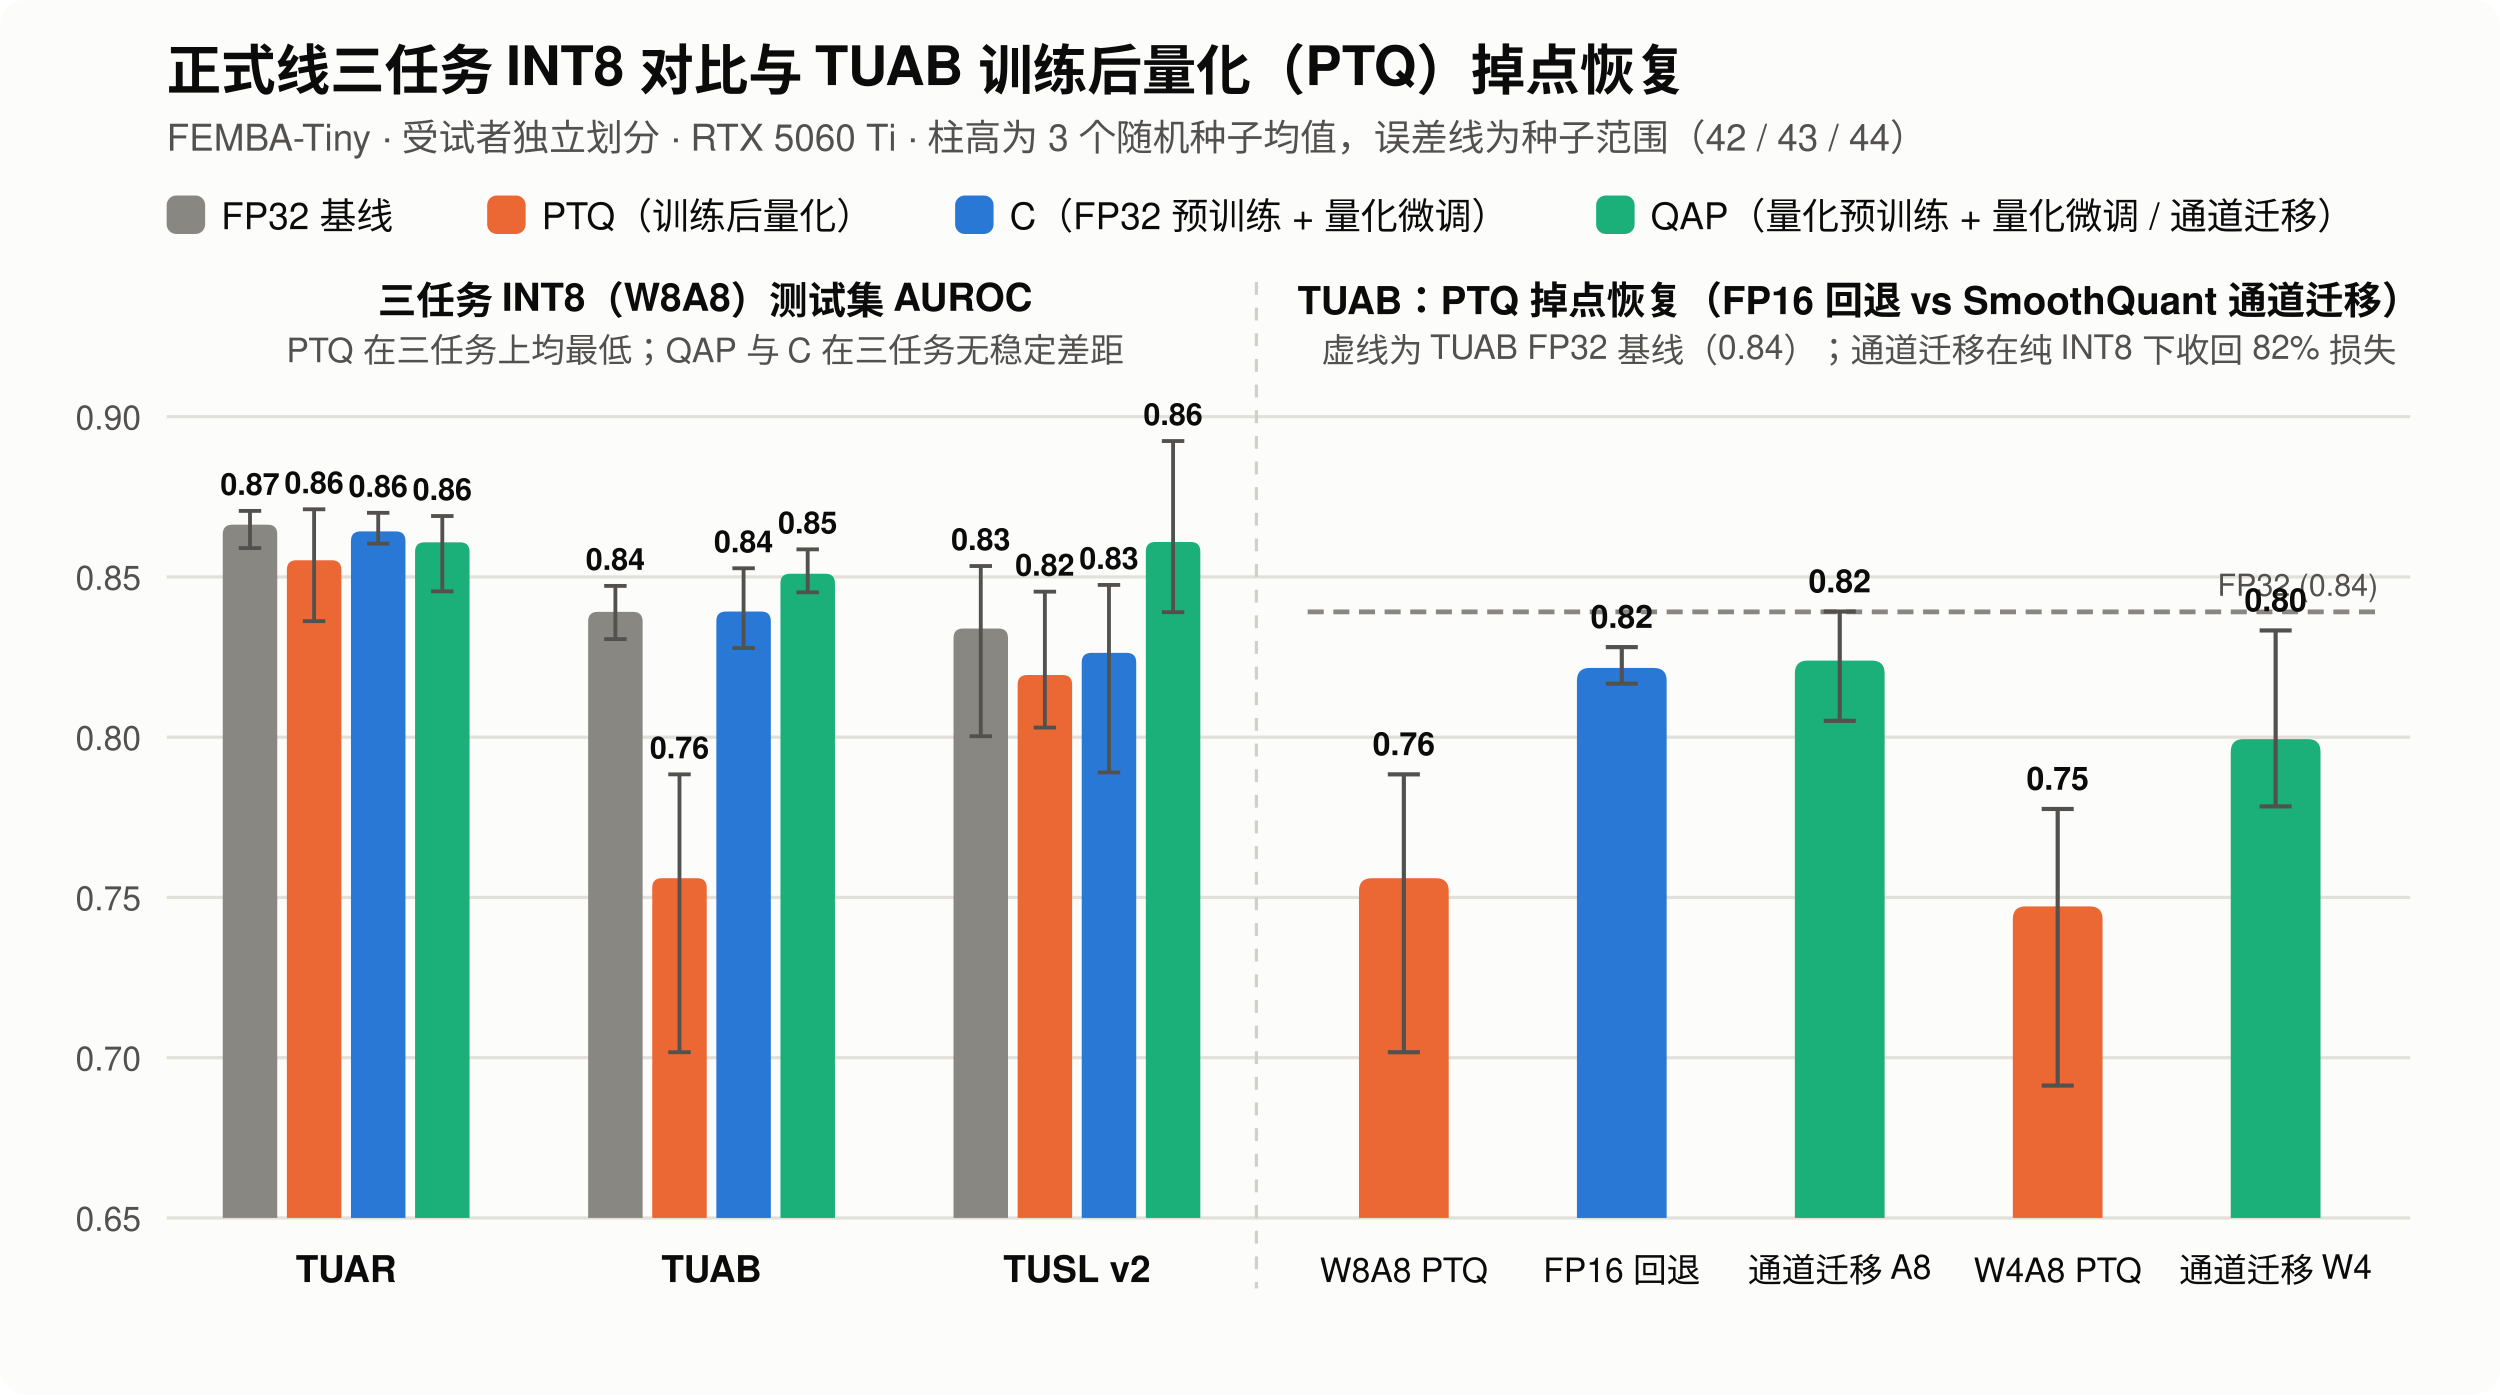
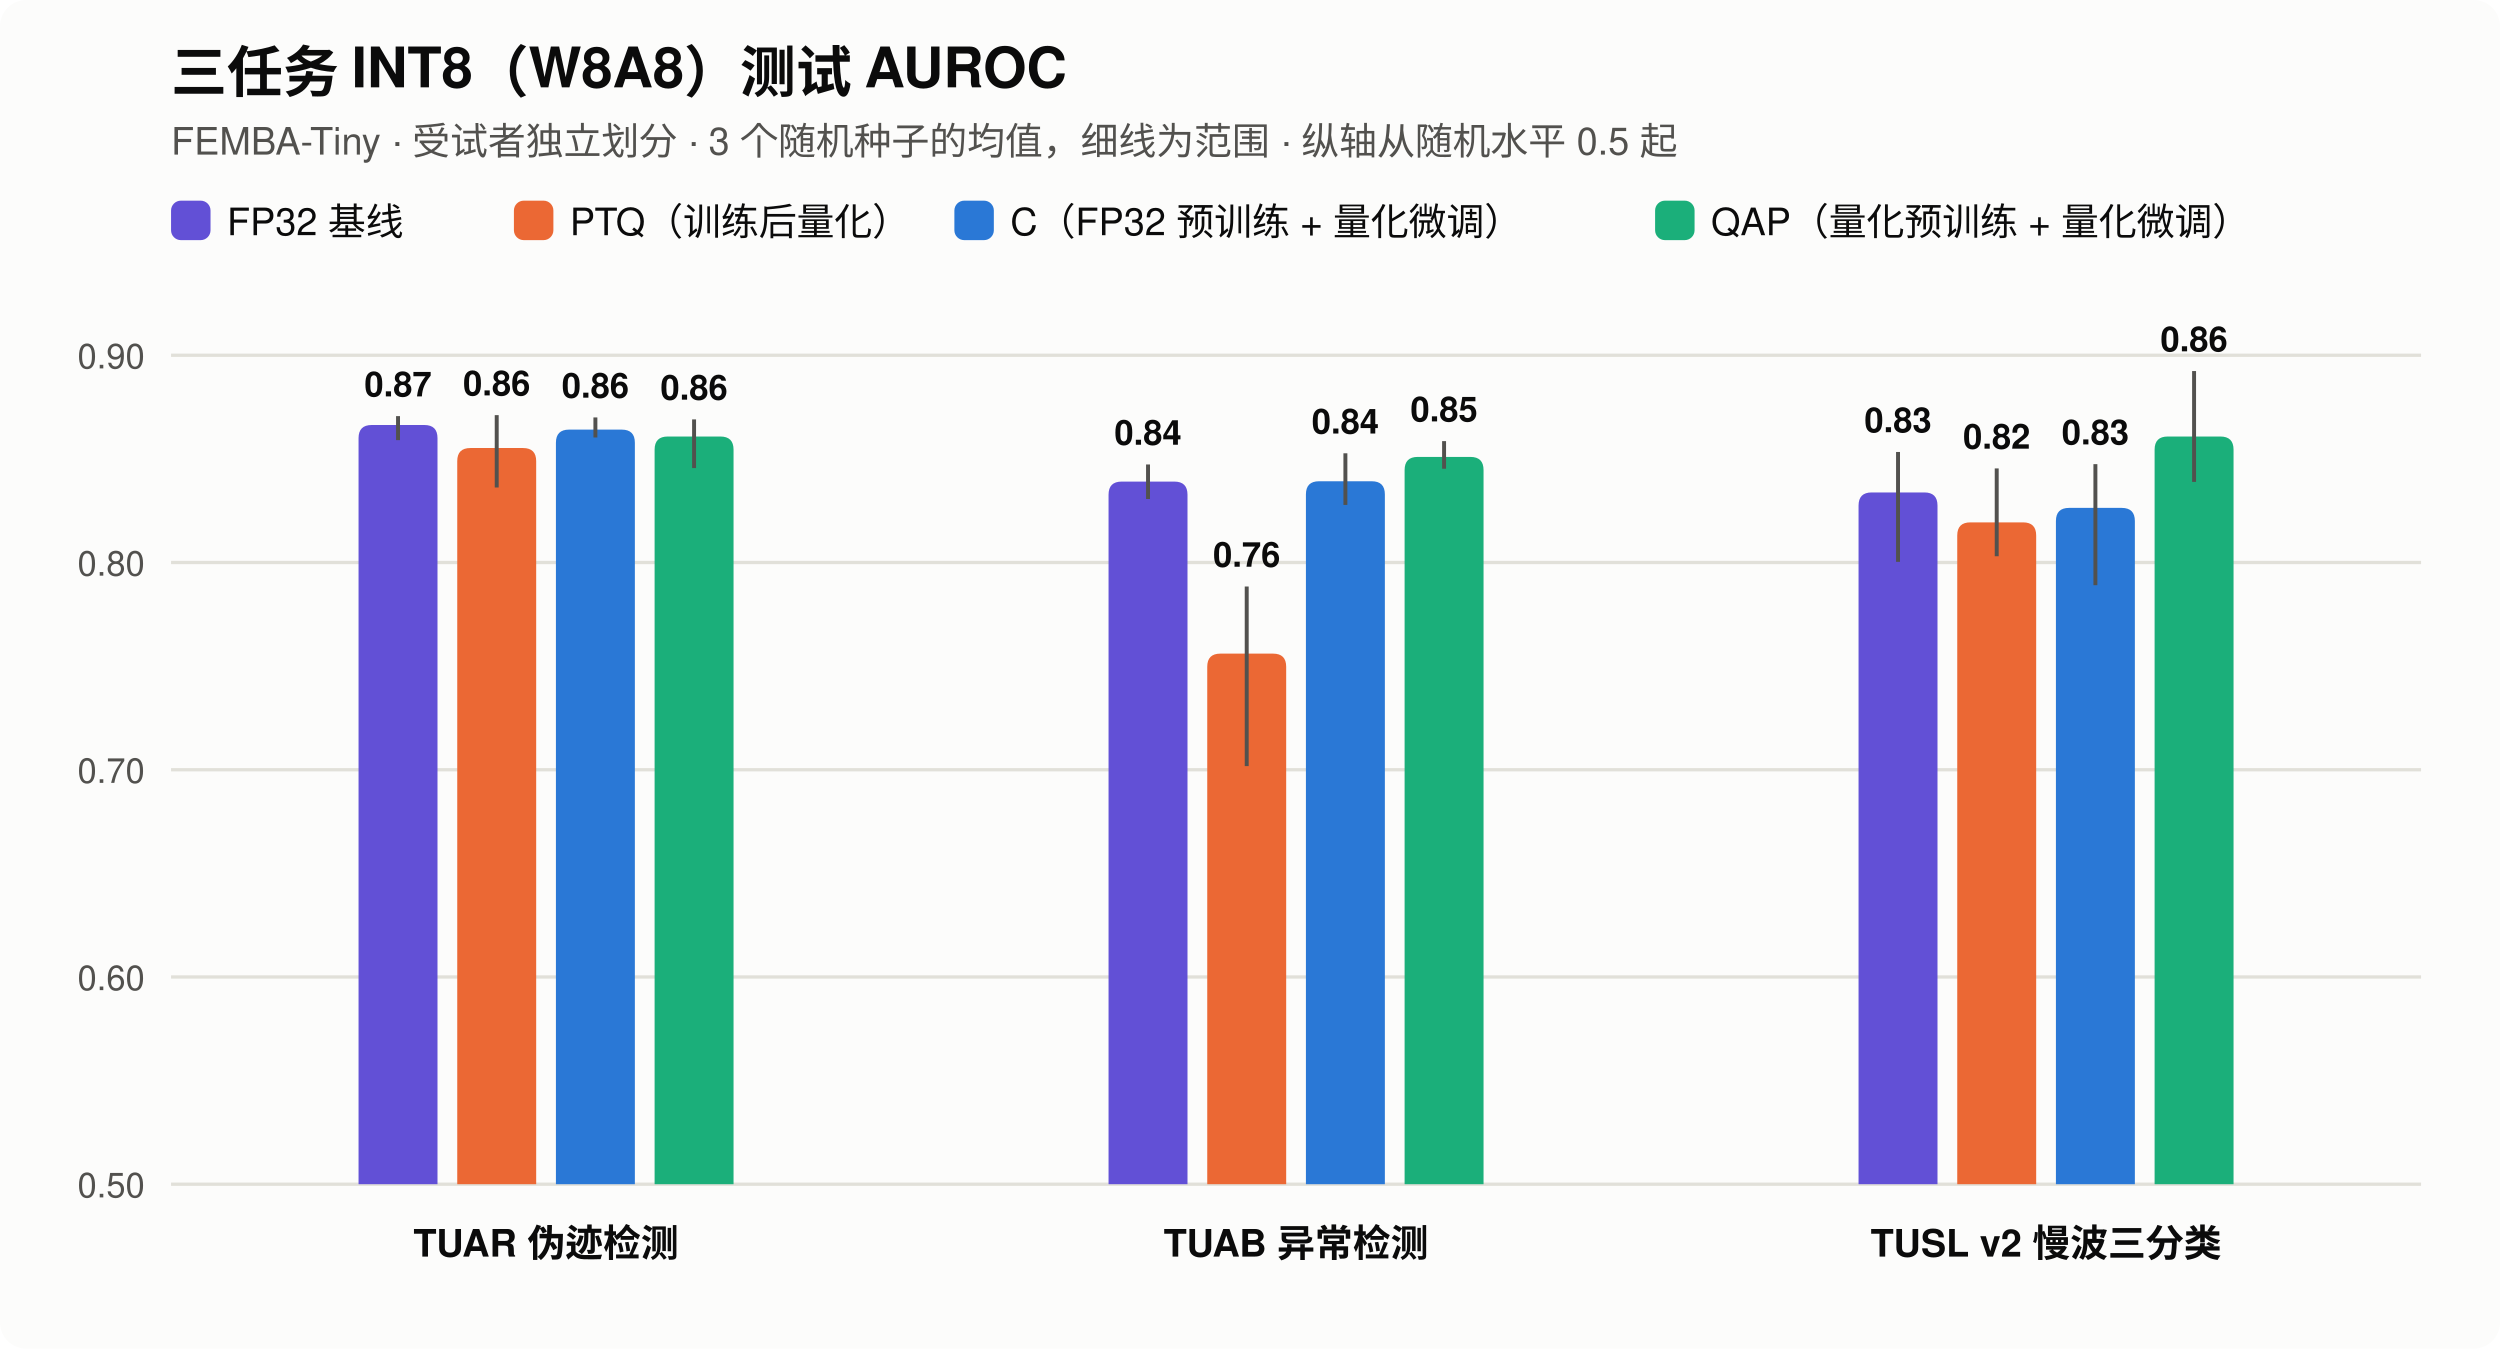
- <svg xmlns="http://www.w3.org/2000/svg" viewBox="0 0 780 435" width="780" height="435" role="img">
-   <rect width="780" height="435" fill="#fcfcfb" rx="8" />
-   <text x="52" y="28" font-size="17" fill="#0b0b0b" font-weight="600" font-family="-apple-system, BlinkMacSystemFont, Segoe UI, Helvetica, Arial, sans-serif">正式线三任务 INT8 对比与 TUAB 训练后量化（PTQ）掉点恢复</text>
-   <text x="52" y="47" font-size="11.5" fill="#52514e" font-family="-apple-system, BlinkMacSystemFont, Segoe UI, Helvetica, Arial, sans-serif">FEMBA-Tiny · 受试者独立划分 · RTX 5060 Ti · 柱高为 3 个随机种子均值，误差线为种子范围（42 / 43 / 44）</text>
-   <rect x="52" y="61" width="12" height="12" rx="3" fill="#898781" />
-   <text x="69" y="71.5" font-size="11.5" fill="#0b0b0b" font-family="-apple-system, BlinkMacSystemFont, Segoe UI, Helvetica, Arial, sans-serif">FP32 基线</text>
-   <rect x="152" y="61" width="12" height="12" rx="3" fill="#eb6834" />
-   <text x="169" y="71.5" font-size="11.5" fill="#0b0b0b" font-family="-apple-system, BlinkMacSystemFont, Segoe UI, Helvetica, Arial, sans-serif">PTQ（训练后量化）</text>
-   <rect x="298" y="61" width="12" height="12" rx="3" fill="#2a78d6" />
-   <text x="315" y="71.5" font-size="11.5" fill="#0b0b0b" font-family="-apple-system, BlinkMacSystemFont, Segoe UI, Helvetica, Arial, sans-serif">C（FP32 预训练 + 量化微调）</text>
-   <rect x="498" y="61" width="12" height="12" rx="3" fill="#1baf7a" />
-   <text x="515" y="71.5" font-size="11.5" fill="#0b0b0b" font-family="-apple-system, BlinkMacSystemFont, Segoe UI, Helvetica, Arial, sans-serif">QAP（量化预训练 + 量化微调 / 通道迁移）</text>
-   <text x="220" y="98" font-size="12" fill="#0b0b0b" text-anchor="middle" font-weight="600" font-family="-apple-system, BlinkMacSystemFont, Segoe UI, Helvetica, Arial, sans-serif">三任务 INT8（W8A8）测试集 AUROC</text>
-   <text x="220" y="113" font-size="10.5" fill="#52514e" text-anchor="middle" font-family="-apple-system, BlinkMacSystemFont, Segoe UI, Helvetica, Arial, sans-serif">PTQ 在三任务上均最低；QAP 与 C 在三任务无稳定差距</text>
-   <text x="580" y="98" font-size="12" fill="#0b0b0b" text-anchor="middle" font-weight="600" font-family="-apple-system, BlinkMacSystemFont, Segoe UI, Helvetica, Arial, sans-serif">TUAB：PTQ 掉点恢复（FP16 回退 vs SmoothQuant 通道迁移）</text>
-   <text x="580" y="113" font-size="10.5" fill="#52514e" text-anchor="middle" font-family="-apple-system, BlinkMacSystemFont, Segoe UI, Helvetica, Arial, sans-serif">虚线为 TUAB FP32 基线（0.84）；通道迁移在纯 INT8 下收回 82% 损失</text>
-   <line x1="52" y1="380.0" x2="752" y2="380.0" stroke="#e1e0d9" stroke-width="1" />
-   <text x="44" y="384.0" font-size="10.5" fill="#52514e" text-anchor="end" font-family="-apple-system, BlinkMacSystemFont, Segoe UI, Helvetica, Arial, sans-serif">0.65</text>
-   <line x1="52" y1="330.0" x2="752" y2="330.0" stroke="#e1e0d9" stroke-width="1" />
-   <text x="44" y="334.0" font-size="10.5" fill="#52514e" text-anchor="end" font-family="-apple-system, BlinkMacSystemFont, Segoe UI, Helvetica, Arial, sans-serif">0.70</text>
-   <line x1="52" y1="280.0" x2="752" y2="280.0" stroke="#e1e0d9" stroke-width="1" />
-   <text x="44" y="284.0" font-size="10.5" fill="#52514e" text-anchor="end" font-family="-apple-system, BlinkMacSystemFont, Segoe UI, Helvetica, Arial, sans-serif">0.75</text>
-   <line x1="52" y1="230.0" x2="752" y2="230.0" stroke="#e1e0d9" stroke-width="1" />
-   <text x="44" y="234.0" font-size="10.5" fill="#52514e" text-anchor="end" font-family="-apple-system, BlinkMacSystemFont, Segoe UI, Helvetica, Arial, sans-serif">0.80</text>
-   <line x1="52" y1="180.0" x2="752" y2="180.0" stroke="#e1e0d9" stroke-width="1" />
-   <text x="44" y="184.0" font-size="10.5" fill="#52514e" text-anchor="end" font-family="-apple-system, BlinkMacSystemFont, Segoe UI, Helvetica, Arial, sans-serif">0.85</text>
-   <line x1="52" y1="130.0" x2="752" y2="130.0" stroke="#e1e0d9" stroke-width="1" />
-   <text x="44" y="134.0" font-size="10.5" fill="#52514e" text-anchor="end" font-family="-apple-system, BlinkMacSystemFont, Segoe UI, Helvetica, Arial, sans-serif">0.90</text>
-   <line x1="392" y1="88" x2="392" y2="402" stroke="#d0cfc8" stroke-width="1" stroke-dasharray="4 4" />
-   <path d="M69.5,380.0 V166.7 Q69.5,163.7 72.5,163.7 H83.5 Q86.5,163.7 86.5,166.7 V380.0 Z" fill="#898781" />
-   <line x1="74.5" y1="159.4" x2="81.5" y2="159.4" stroke="#52514e" stroke-width="1.2" />
-   <line x1="74.5" y1="171.0" x2="81.5" y2="171.0" stroke="#52514e" stroke-width="1.2" />
-   <line x1="78.0" y1="159.4" x2="78.0" y2="171.0" stroke="#52514e" stroke-width="1.2" />
-   <text x="78.0" y="154.4" font-size="9.5" fill="#0b0b0b" text-anchor="middle" font-weight="600" font-family="-apple-system, BlinkMacSystemFont, Segoe UI, Helvetica, Arial, sans-serif">0.87</text>
-   <path d="M89.5,380.0 V177.8 Q89.5,174.8 92.5,174.8 H103.5 Q106.5,174.8 106.5,177.8 V380.0 Z" fill="#eb6834" />
-   <line x1="94.5" y1="158.9" x2="101.5" y2="158.9" stroke="#52514e" stroke-width="1.2" />
-   <line x1="94.5" y1="193.8" x2="101.5" y2="193.8" stroke="#52514e" stroke-width="1.2" />
-   <line x1="98.0" y1="158.9" x2="98.0" y2="193.8" stroke="#52514e" stroke-width="1.2" />
-   <text x="98.0" y="153.9" font-size="9.5" fill="#0b0b0b" text-anchor="middle" font-weight="600" font-family="-apple-system, BlinkMacSystemFont, Segoe UI, Helvetica, Arial, sans-serif">0.86</text>
-   <path d="M109.5,380.0 V168.8 Q109.5,165.8 112.5,165.8 H123.5 Q126.5,165.8 126.5,168.8 V380.0 Z" fill="#2a78d6" />
-   <line x1="114.5" y1="160.0" x2="121.5" y2="160.0" stroke="#52514e" stroke-width="1.2" />
-   <line x1="114.5" y1="169.6" x2="121.5" y2="169.6" stroke="#52514e" stroke-width="1.2" />
-   <line x1="118.0" y1="160.0" x2="118.0" y2="169.6" stroke="#52514e" stroke-width="1.2" />
-   <text x="118.0" y="155.0" font-size="9.5" fill="#0b0b0b" text-anchor="middle" font-weight="600" font-family="-apple-system, BlinkMacSystemFont, Segoe UI, Helvetica, Arial, sans-serif">0.86</text>
-   <path d="M129.5,380.0 V172.2 Q129.5,169.2 132.5,169.2 H143.5 Q146.5,169.2 146.5,172.2 V380.0 Z" fill="#1baf7a" />
-   <line x1="134.5" y1="161.0" x2="141.5" y2="161.0" stroke="#52514e" stroke-width="1.2" />
-   <line x1="134.5" y1="184.5" x2="141.5" y2="184.5" stroke="#52514e" stroke-width="1.2" />
-   <line x1="138.0" y1="161.0" x2="138.0" y2="184.5" stroke="#52514e" stroke-width="1.2" />
-   <text x="138.0" y="156.0" font-size="9.5" fill="#0b0b0b" text-anchor="middle" font-weight="600" font-family="-apple-system, BlinkMacSystemFont, Segoe UI, Helvetica, Arial, sans-serif">0.86</text>
-   <text x="108.0" y="400" font-size="11.5" fill="#0b0b0b" text-anchor="middle" font-weight="600" font-family="-apple-system, BlinkMacSystemFont, Segoe UI, Helvetica, Arial, sans-serif">TUAR</text>
-   <path d="M183.5,380.0 V193.9 Q183.5,190.9 186.5,190.9 H197.5 Q200.5,190.9 200.5,193.9 V380.0 Z" fill="#898781" />
-   <line x1="188.5" y1="182.8" x2="195.5" y2="182.8" stroke="#52514e" stroke-width="1.2" />
-   <line x1="188.5" y1="199.4" x2="195.5" y2="199.4" stroke="#52514e" stroke-width="1.2" />
-   <line x1="192.0" y1="182.8" x2="192.0" y2="199.4" stroke="#52514e" stroke-width="1.2" />
-   <text x="192.0" y="177.8" font-size="9.5" fill="#0b0b0b" text-anchor="middle" font-weight="600" font-family="-apple-system, BlinkMacSystemFont, Segoe UI, Helvetica, Arial, sans-serif">0.84</text>
-   <path d="M203.5,380.0 V277.0 Q203.5,274.0 206.5,274.0 H217.5 Q220.5,274.0 220.5,277.0 V380.0 Z" fill="#eb6834" />
-   <line x1="208.5" y1="241.6" x2="215.5" y2="241.6" stroke="#52514e" stroke-width="1.2" />
-   <line x1="208.5" y1="328.3" x2="215.5" y2="328.3" stroke="#52514e" stroke-width="1.2" />
-   <line x1="212.0" y1="241.6" x2="212.0" y2="328.3" stroke="#52514e" stroke-width="1.2" />
-   <text x="212.0" y="236.6" font-size="9.5" fill="#0b0b0b" text-anchor="middle" font-weight="600" font-family="-apple-system, BlinkMacSystemFont, Segoe UI, Helvetica, Arial, sans-serif">0.76</text>
-   <path d="M223.5,380.0 V193.8 Q223.5,190.8 226.5,190.8 H237.5 Q240.5,190.8 240.5,193.8 V380.0 Z" fill="#2a78d6" />
-   <line x1="228.5" y1="177.3" x2="235.5" y2="177.3" stroke="#52514e" stroke-width="1.2" />
-   <line x1="228.5" y1="202.2" x2="235.5" y2="202.2" stroke="#52514e" stroke-width="1.2" />
-   <line x1="232.0" y1="177.3" x2="232.0" y2="202.2" stroke="#52514e" stroke-width="1.2" />
-   <text x="232.0" y="172.3" font-size="9.5" fill="#0b0b0b" text-anchor="middle" font-weight="600" font-family="-apple-system, BlinkMacSystemFont, Segoe UI, Helvetica, Arial, sans-serif">0.84</text>
-   <path d="M243.5,380.0 V182.0 Q243.5,179.0 246.5,179.0 H257.5 Q260.5,179.0 260.5,182.0 V380.0 Z" fill="#1baf7a" />
-   <line x1="248.5" y1="171.4" x2="255.5" y2="171.4" stroke="#52514e" stroke-width="1.2" />
-   <line x1="248.5" y1="184.8" x2="255.5" y2="184.8" stroke="#52514e" stroke-width="1.2" />
-   <line x1="252.0" y1="171.4" x2="252.0" y2="184.8" stroke="#52514e" stroke-width="1.2" />
-   <text x="252.0" y="166.4" font-size="9.5" fill="#0b0b0b" text-anchor="middle" font-weight="600" font-family="-apple-system, BlinkMacSystemFont, Segoe UI, Helvetica, Arial, sans-serif">0.85</text>
-   <text x="222.0" y="400" font-size="11.5" fill="#0b0b0b" text-anchor="middle" font-weight="600" font-family="-apple-system, BlinkMacSystemFont, Segoe UI, Helvetica, Arial, sans-serif">TUAB</text>
-   <path d="M297.5,380.0 V199.1 Q297.5,196.1 300.5,196.1 H311.5 Q314.5,196.1 314.5,199.1 V380.0 Z" fill="#898781" />
-   <line x1="302.5" y1="176.6" x2="309.5" y2="176.6" stroke="#52514e" stroke-width="1.2" />
-   <line x1="302.5" y1="229.7" x2="309.5" y2="229.7" stroke="#52514e" stroke-width="1.2" />
-   <line x1="306.0" y1="176.6" x2="306.0" y2="229.7" stroke="#52514e" stroke-width="1.2" />
-   <text x="306.0" y="171.6" font-size="9.5" fill="#0b0b0b" text-anchor="middle" font-weight="600" font-family="-apple-system, BlinkMacSystemFont, Segoe UI, Helvetica, Arial, sans-serif">0.83</text>
-   <path d="M317.5,380.0 V213.6 Q317.5,210.6 320.5,210.6 H331.5 Q334.5,210.6 334.5,213.6 V380.0 Z" fill="#eb6834" />
-   <line x1="322.5" y1="184.6" x2="329.5" y2="184.6" stroke="#52514e" stroke-width="1.2" />
-   <line x1="322.5" y1="227.0" x2="329.5" y2="227.0" stroke="#52514e" stroke-width="1.2" />
-   <line x1="326.0" y1="184.6" x2="326.0" y2="227.0" stroke="#52514e" stroke-width="1.2" />
-   <text x="326.0" y="179.6" font-size="9.5" fill="#0b0b0b" text-anchor="middle" font-weight="600" font-family="-apple-system, BlinkMacSystemFont, Segoe UI, Helvetica, Arial, sans-serif">0.82</text>
-   <path d="M337.5,380.0 V206.7 Q337.5,203.7 340.5,203.7 H351.5 Q354.5,203.7 354.5,206.7 V380.0 Z" fill="#2a78d6" />
-   <line x1="342.5" y1="182.5" x2="349.5" y2="182.5" stroke="#52514e" stroke-width="1.2" />
-   <line x1="342.5" y1="241.0" x2="349.5" y2="241.0" stroke="#52514e" stroke-width="1.2" />
-   <line x1="346.0" y1="182.5" x2="346.0" y2="241.0" stroke="#52514e" stroke-width="1.2" />
-   <text x="346.0" y="177.5" font-size="9.5" fill="#0b0b0b" text-anchor="middle" font-weight="600" font-family="-apple-system, BlinkMacSystemFont, Segoe UI, Helvetica, Arial, sans-serif">0.83</text>
-   <path d="M357.5,380.0 V172.1 Q357.5,169.1 360.5,169.1 H371.5 Q374.5,169.1 374.5,172.1 V380.0 Z" fill="#1baf7a" />
-   <line x1="362.5" y1="137.6" x2="369.5" y2="137.6" stroke="#52514e" stroke-width="1.2" />
-   <line x1="362.5" y1="191.0" x2="369.5" y2="191.0" stroke="#52514e" stroke-width="1.2" />
-   <line x1="366.0" y1="137.6" x2="366.0" y2="191.0" stroke="#52514e" stroke-width="1.2" />
-   <text x="366.0" y="132.6" font-size="9.5" fill="#0b0b0b" text-anchor="middle" font-weight="600" font-family="-apple-system, BlinkMacSystemFont, Segoe UI, Helvetica, Arial, sans-serif">0.86</text>
-   <text x="336.0" y="400" font-size="11.5" fill="#0b0b0b" text-anchor="middle" font-weight="600" font-family="-apple-system, BlinkMacSystemFont, Segoe UI, Helvetica, Arial, sans-serif">TUSL v2</text>
-   <line x1="408" y1="190.9" x2="744" y2="190.9" stroke="#898781" stroke-width="1.5" stroke-dasharray="5 3" />
-   <text x="742" y="185.9" font-size="9.5" fill="#52514e" text-anchor="end" font-family="-apple-system, BlinkMacSystemFont, Segoe UI, Helvetica, Arial, sans-serif">FP32 (0.84)</text>
-   <path d="M424.0,380.0 V278.0 Q424.0,274.0 428.0,274.0 H448.0 Q452.0,274.0 452.0,278.0 V380.0 Z" fill="#eb6834" />
-   <line x1="433.0" y1="241.6" x2="443.0" y2="241.6" stroke="#52514e" stroke-width="1.3" />
-   <line x1="433.0" y1="328.3" x2="443.0" y2="328.3" stroke="#52514e" stroke-width="1.3" />
-   <line x1="438.0" y1="241.6" x2="438.0" y2="328.3" stroke="#52514e" stroke-width="1.3" />
-   <text x="438.0" y="235.6" font-size="10" fill="#0b0b0b" text-anchor="middle" font-weight="600" font-family="-apple-system, BlinkMacSystemFont, Segoe UI, Helvetica, Arial, sans-serif">0.76</text>
-   <text x="438.0" y="400" font-size="10.5" fill="#0b0b0b" text-anchor="middle" font-weight="500" font-family="-apple-system, BlinkMacSystemFont, Segoe UI, Helvetica, Arial, sans-serif">W8A8 PTQ</text>
-   <path d="M492.0,380.0 V212.4 Q492.0,208.4 496.0,208.4 H516.0 Q520.0,208.4 520.0,212.4 V380.0 Z" fill="#2a78d6" />
-   <line x1="501.0" y1="201.9" x2="511.0" y2="201.9" stroke="#52514e" stroke-width="1.3" />
-   <line x1="501.0" y1="213.3" x2="511.0" y2="213.3" stroke="#52514e" stroke-width="1.3" />
-   <line x1="506.0" y1="201.9" x2="506.0" y2="213.3" stroke="#52514e" stroke-width="1.3" />
-   <text x="506.0" y="195.9" font-size="10" fill="#0b0b0b" text-anchor="middle" font-weight="600" font-family="-apple-system, BlinkMacSystemFont, Segoe UI, Helvetica, Arial, sans-serif">0.82</text>
-   <text x="506.0" y="400" font-size="10.5" fill="#0b0b0b" text-anchor="middle" font-weight="500" font-family="-apple-system, BlinkMacSystemFont, Segoe UI, Helvetica, Arial, sans-serif">FP16 回退</text>
-   <path d="M560.0,380.0 V210.1 Q560.0,206.1 564.0,206.1 H584.0 Q588.0,206.1 588.0,210.1 V380.0 Z" fill="#1baf7a" />
-   <line x1="569.0" y1="190.8" x2="579.0" y2="190.8" stroke="#52514e" stroke-width="1.3" />
-   <line x1="569.0" y1="224.9" x2="579.0" y2="224.9" stroke="#52514e" stroke-width="1.3" />
-   <line x1="574.0" y1="190.8" x2="574.0" y2="224.9" stroke="#52514e" stroke-width="1.3" />
-   <text x="574.0" y="184.8" font-size="10" fill="#0b0b0b" text-anchor="middle" font-weight="600" font-family="-apple-system, BlinkMacSystemFont, Segoe UI, Helvetica, Arial, sans-serif">0.82</text>
-   <text x="574.0" y="400" font-size="10.5" fill="#0b0b0b" text-anchor="middle" font-weight="500" font-family="-apple-system, BlinkMacSystemFont, Segoe UI, Helvetica, Arial, sans-serif">通道迁移 A8</text>
-   <path d="M628.0,380.0 V286.8 Q628.0,282.8 632.0,282.8 H652.0 Q656.0,282.8 656.0,286.8 V380.0 Z" fill="#eb6834" />
-   <line x1="637.0" y1="252.4" x2="647.0" y2="252.4" stroke="#52514e" stroke-width="1.3" />
-   <line x1="637.0" y1="338.7" x2="647.0" y2="338.7" stroke="#52514e" stroke-width="1.3" />
-   <line x1="642.0" y1="252.4" x2="642.0" y2="338.7" stroke="#52514e" stroke-width="1.3" />
-   <text x="642.0" y="246.4" font-size="10" fill="#0b0b0b" text-anchor="middle" font-weight="600" font-family="-apple-system, BlinkMacSystemFont, Segoe UI, Helvetica, Arial, sans-serif">0.75</text>
-   <text x="642.0" y="400" font-size="10.5" fill="#0b0b0b" text-anchor="middle" font-weight="500" font-family="-apple-system, BlinkMacSystemFont, Segoe UI, Helvetica, Arial, sans-serif">W4A8 PTQ</text>
-   <path d="M696.0,380.0 V234.6 Q696.0,230.6 700.0,230.6 H720.0 Q724.0,230.6 724.0,234.6 V380.0 Z" fill="#1baf7a" />
-   <line x1="705.0" y1="196.7" x2="715.0" y2="196.7" stroke="#52514e" stroke-width="1.3" />
-   <line x1="705.0" y1="251.6" x2="715.0" y2="251.6" stroke="#52514e" stroke-width="1.3" />
-   <line x1="710.0" y1="196.7" x2="710.0" y2="251.6" stroke="#52514e" stroke-width="1.3" />
-   <text x="710.0" y="190.7" font-size="10" fill="#0b0b0b" text-anchor="middle" font-weight="600" font-family="-apple-system, BlinkMacSystemFont, Segoe UI, Helvetica, Arial, sans-serif">0.80</text>
-   <text x="710.0" y="400" font-size="10.5" fill="#0b0b0b" text-anchor="middle" font-weight="500" font-family="-apple-system, BlinkMacSystemFont, Segoe UI, Helvetica, Arial, sans-serif">通道迁移 W4</text>
+ <svg xmlns="http://www.w3.org/2000/svg" viewBox="0 0 760 410" width="760" height="410" role="img">
+   <rect width="760" height="410" fill="#fcfcfb" rx="8" />
+   <text x="52" y="28" font-size="17" fill="#0b0b0b" text-anchor="start" font-weight="600" font-family="-apple-system, BlinkMacSystemFont, Segoe UI, Helvetica, Arial, sans-serif">三任务 INT8（W8A8）测试 AUROC</text>
+   <text x="52" y="47" font-size="11.5" fill="#52514e" text-anchor="start" font-family="-apple-system, BlinkMacSystemFont, Segoe UI, Helvetica, Arial, sans-serif">FEMBA-Tiny · 受试者独立划分 · 3 个随机种子的均值，细线为范围 · 纵轴从随机水平 0.5 起</text>
+   <rect x="52" y="61" width="12" height="12" rx="3" fill="#6250d6" />
+   <text x="69" y="71.5" font-size="11.5" fill="#0b0b0b" text-anchor="start" font-family="-apple-system, BlinkMacSystemFont, Segoe UI, Helvetica, Arial, sans-serif">FP32 基线</text>
+   <rect x="156.23" y="61" width="12" height="12" rx="3" fill="#eb6834" />
+   <text x="173.23" y="71.5" font-size="11.5" fill="#0b0b0b" text-anchor="start" font-family="-apple-system, BlinkMacSystemFont, Segoe UI, Helvetica, Arial, sans-serif">PTQ（训练后量化）</text>
+   <rect x="290.13" y="61" width="12" height="12" rx="3" fill="#2a78d6" />
+   <text x="307.13" y="71.5" font-size="11.5" fill="#0b0b0b" text-anchor="start" font-family="-apple-system, BlinkMacSystemFont, Segoe UI, Helvetica, Arial, sans-serif">C（FP32 预训练 + 量化微调）</text>
+   <rect x="503.15" y="61" width="12" height="12" rx="3" fill="#1baf7a" />
+   <text x="520.15" y="71.5" font-size="11.5" fill="#0b0b0b" text-anchor="start" font-family="-apple-system, BlinkMacSystemFont, Segoe UI, Helvetica, Arial, sans-serif">QAP（量化预训练 + 量化微调）</text>
+   <line x1="52" y1="360.0" x2="736" y2="360.0" stroke="#e1e0d9" stroke-width="1" />
+   <text x="44" y="364.0" font-size="10.5" fill="#52514e" text-anchor="end" font-family="-apple-system, BlinkMacSystemFont, Segoe UI, Helvetica, Arial, sans-serif">0.50</text>
+   <line x1="52" y1="297.0" x2="736" y2="297.0" stroke="#e1e0d9" stroke-width="1" />
+   <text x="44" y="301.0" font-size="10.5" fill="#52514e" text-anchor="end" font-family="-apple-system, BlinkMacSystemFont, Segoe UI, Helvetica, Arial, sans-serif">0.60</text>
+   <line x1="52" y1="234.0" x2="736" y2="234.0" stroke="#e1e0d9" stroke-width="1" />
+   <text x="44" y="238.0" font-size="10.5" fill="#52514e" text-anchor="end" font-family="-apple-system, BlinkMacSystemFont, Segoe UI, Helvetica, Arial, sans-serif">0.70</text>
+   <line x1="52" y1="171.0" x2="736" y2="171.0" stroke="#e1e0d9" stroke-width="1" />
+   <text x="44" y="175.0" font-size="10.5" fill="#52514e" text-anchor="end" font-family="-apple-system, BlinkMacSystemFont, Segoe UI, Helvetica, Arial, sans-serif">0.80</text>
+   <line x1="52" y1="108.0" x2="736" y2="108.0" stroke="#e1e0d9" stroke-width="1" />
+   <text x="44" y="112.0" font-size="10.5" fill="#52514e" text-anchor="end" font-family="-apple-system, BlinkMacSystemFont, Segoe UI, Helvetica, Arial, sans-serif">0.90</text>
+   <path d="M109.0,360 V133.2 Q109.0,129.2 113.0,129.2 H129.0 Q133.0,129.2 133.0,133.2 V360 Z" fill="#6250d6" />
+   <line x1="121.0" y1="126.5" x2="121.0" y2="133.8" stroke="#52514e" stroke-width="1.2" />
+   <text x="121.0" y="120.5" font-size="10.5" fill="#0b0b0b" text-anchor="middle" font-weight="600" font-family="-apple-system, BlinkMacSystemFont, Segoe UI, Helvetica, Arial, sans-serif">0.87</text>
+   <path d="M139.0,360 V140.2 Q139.0,136.2 143.0,136.2 H159.0 Q163.0,136.2 163.0,140.2 V360 Z" fill="#eb6834" />
+   <line x1="151.0" y1="126.2" x2="151.0" y2="148.2" stroke="#52514e" stroke-width="1.2" />
+   <text x="151.0" y="120.2" font-size="10.5" fill="#0b0b0b" text-anchor="middle" font-weight="600" font-family="-apple-system, BlinkMacSystemFont, Segoe UI, Helvetica, Arial, sans-serif">0.86</text>
+   <path d="M169.0,360 V134.6 Q169.0,130.6 173.0,130.6 H189.0 Q193.0,130.6 193.0,134.6 V360 Z" fill="#2a78d6" />
+   <line x1="181.0" y1="126.9" x2="181.0" y2="133.0" stroke="#52514e" stroke-width="1.2" />
+   <text x="181.0" y="120.9" font-size="10.5" fill="#0b0b0b" text-anchor="middle" font-weight="600" font-family="-apple-system, BlinkMacSystemFont, Segoe UI, Helvetica, Arial, sans-serif">0.86</text>
+   <path d="M199.0,360 V136.7 Q199.0,132.7 203.0,132.7 H219.0 Q223.0,132.7 223.0,136.7 V360 Z" fill="#1baf7a" />
+   <line x1="211.0" y1="127.5" x2="211.0" y2="142.3" stroke="#52514e" stroke-width="1.2" />
+   <text x="211.0" y="121.5" font-size="10.5" fill="#0b0b0b" text-anchor="middle" font-weight="600" font-family="-apple-system, BlinkMacSystemFont, Segoe UI, Helvetica, Arial, sans-serif">0.86</text>
+   <text x="166.0" y="382" font-size="11.5" fill="#0b0b0b" text-anchor="middle" font-weight="600" font-family="-apple-system, BlinkMacSystemFont, Segoe UI, Helvetica, Arial, sans-serif">TUAR 伪迹检测</text>
+   <path d="M337.0,360 V150.4 Q337.0,146.4 341.0,146.4 H357.0 Q361.0,146.4 361.0,150.4 V360 Z" fill="#6250d6" />
+   <line x1="349.0" y1="141.2" x2="349.0" y2="151.7" stroke="#52514e" stroke-width="1.2" />
+   <text x="349.0" y="135.2" font-size="10.5" fill="#0b0b0b" text-anchor="middle" font-weight="600" font-family="-apple-system, BlinkMacSystemFont, Segoe UI, Helvetica, Arial, sans-serif">0.84</text>
+   <path d="M367.0,360 V202.7 Q367.0,198.7 371.0,198.7 H387.0 Q391.0,198.7 391.0,202.7 V360 Z" fill="#eb6834" />
+   <line x1="379.0" y1="178.3" x2="379.0" y2="232.9" stroke="#52514e" stroke-width="1.2" />
+   <text x="379.0" y="172.3" font-size="10.5" fill="#0b0b0b" text-anchor="middle" font-weight="600" font-family="-apple-system, BlinkMacSystemFont, Segoe UI, Helvetica, Arial, sans-serif">0.76</text>
+   <path d="M397.0,360 V150.3 Q397.0,146.3 401.0,146.3 H417.0 Q421.0,146.3 421.0,150.3 V360 Z" fill="#2a78d6" />
+   <line x1="409.0" y1="137.8" x2="409.0" y2="153.5" stroke="#52514e" stroke-width="1.2" />
+   <text x="409.0" y="131.8" font-size="10.5" fill="#0b0b0b" text-anchor="middle" font-weight="600" font-family="-apple-system, BlinkMacSystemFont, Segoe UI, Helvetica, Arial, sans-serif">0.84</text>
+   <path d="M427.0,360 V142.9 Q427.0,138.9 431.0,138.9 H447.0 Q451.0,138.9 451.0,142.9 V360 Z" fill="#1baf7a" />
+   <line x1="439.0" y1="134.1" x2="439.0" y2="142.5" stroke="#52514e" stroke-width="1.2" />
+   <text x="439.0" y="128.1" font-size="10.5" fill="#0b0b0b" text-anchor="middle" font-weight="600" font-family="-apple-system, BlinkMacSystemFont, Segoe UI, Helvetica, Arial, sans-serif">0.85</text>
+   <text x="394.0" y="382" font-size="11.5" fill="#0b0b0b" text-anchor="middle" font-weight="600" font-family="-apple-system, BlinkMacSystemFont, Segoe UI, Helvetica, Arial, sans-serif">TUAB 异常检测</text>
+   <path d="M565.0,360 V153.7 Q565.0,149.7 569.0,149.7 H585.0 Q589.0,149.7 589.0,153.7 V360 Z" fill="#6250d6" />
+   <line x1="577.0" y1="137.4" x2="577.0" y2="170.8" stroke="#52514e" stroke-width="1.2" />
+   <text x="577.0" y="131.4" font-size="10.5" fill="#0b0b0b" text-anchor="middle" font-weight="600" font-family="-apple-system, BlinkMacSystemFont, Segoe UI, Helvetica, Arial, sans-serif">0.83</text>
+   <path d="M595.0,360 V162.8 Q595.0,158.8 599.0,158.8 H615.0 Q619.0,158.8 619.0,162.8 V360 Z" fill="#eb6834" />
+   <line x1="607.0" y1="142.4" x2="607.0" y2="169.1" stroke="#52514e" stroke-width="1.2" />
+   <text x="607.0" y="136.4" font-size="10.5" fill="#0b0b0b" text-anchor="middle" font-weight="600" font-family="-apple-system, BlinkMacSystemFont, Segoe UI, Helvetica, Arial, sans-serif">0.82</text>
+   <path d="M625.0,360 V158.4 Q625.0,154.4 629.0,154.4 H645.0 Q649.0,154.4 649.0,158.4 V360 Z" fill="#2a78d6" />
+   <line x1="637.0" y1="141.1" x2="637.0" y2="177.9" stroke="#52514e" stroke-width="1.2" />
+   <text x="637.0" y="135.1" font-size="10.5" fill="#0b0b0b" text-anchor="middle" font-weight="600" font-family="-apple-system, BlinkMacSystemFont, Segoe UI, Helvetica, Arial, sans-serif">0.83</text>
+   <path d="M655.0,360 V136.7 Q655.0,132.7 659.0,132.7 H675.0 Q679.0,132.7 679.0,136.7 V360 Z" fill="#1baf7a" />
+   <line x1="667.0" y1="112.8" x2="667.0" y2="146.5" stroke="#52514e" stroke-width="1.2" />
+   <text x="667.0" y="106.8" font-size="10.5" fill="#0b0b0b" text-anchor="middle" font-weight="600" font-family="-apple-system, BlinkMacSystemFont, Segoe UI, Helvetica, Arial, sans-serif">0.86</text>
+   <text x="622.0" y="382" font-size="11.5" fill="#0b0b0b" text-anchor="middle" font-weight="600" font-family="-apple-system, BlinkMacSystemFont, Segoe UI, Helvetica, Arial, sans-serif">TUSL v2 慢波三分类</text>
</svg>
